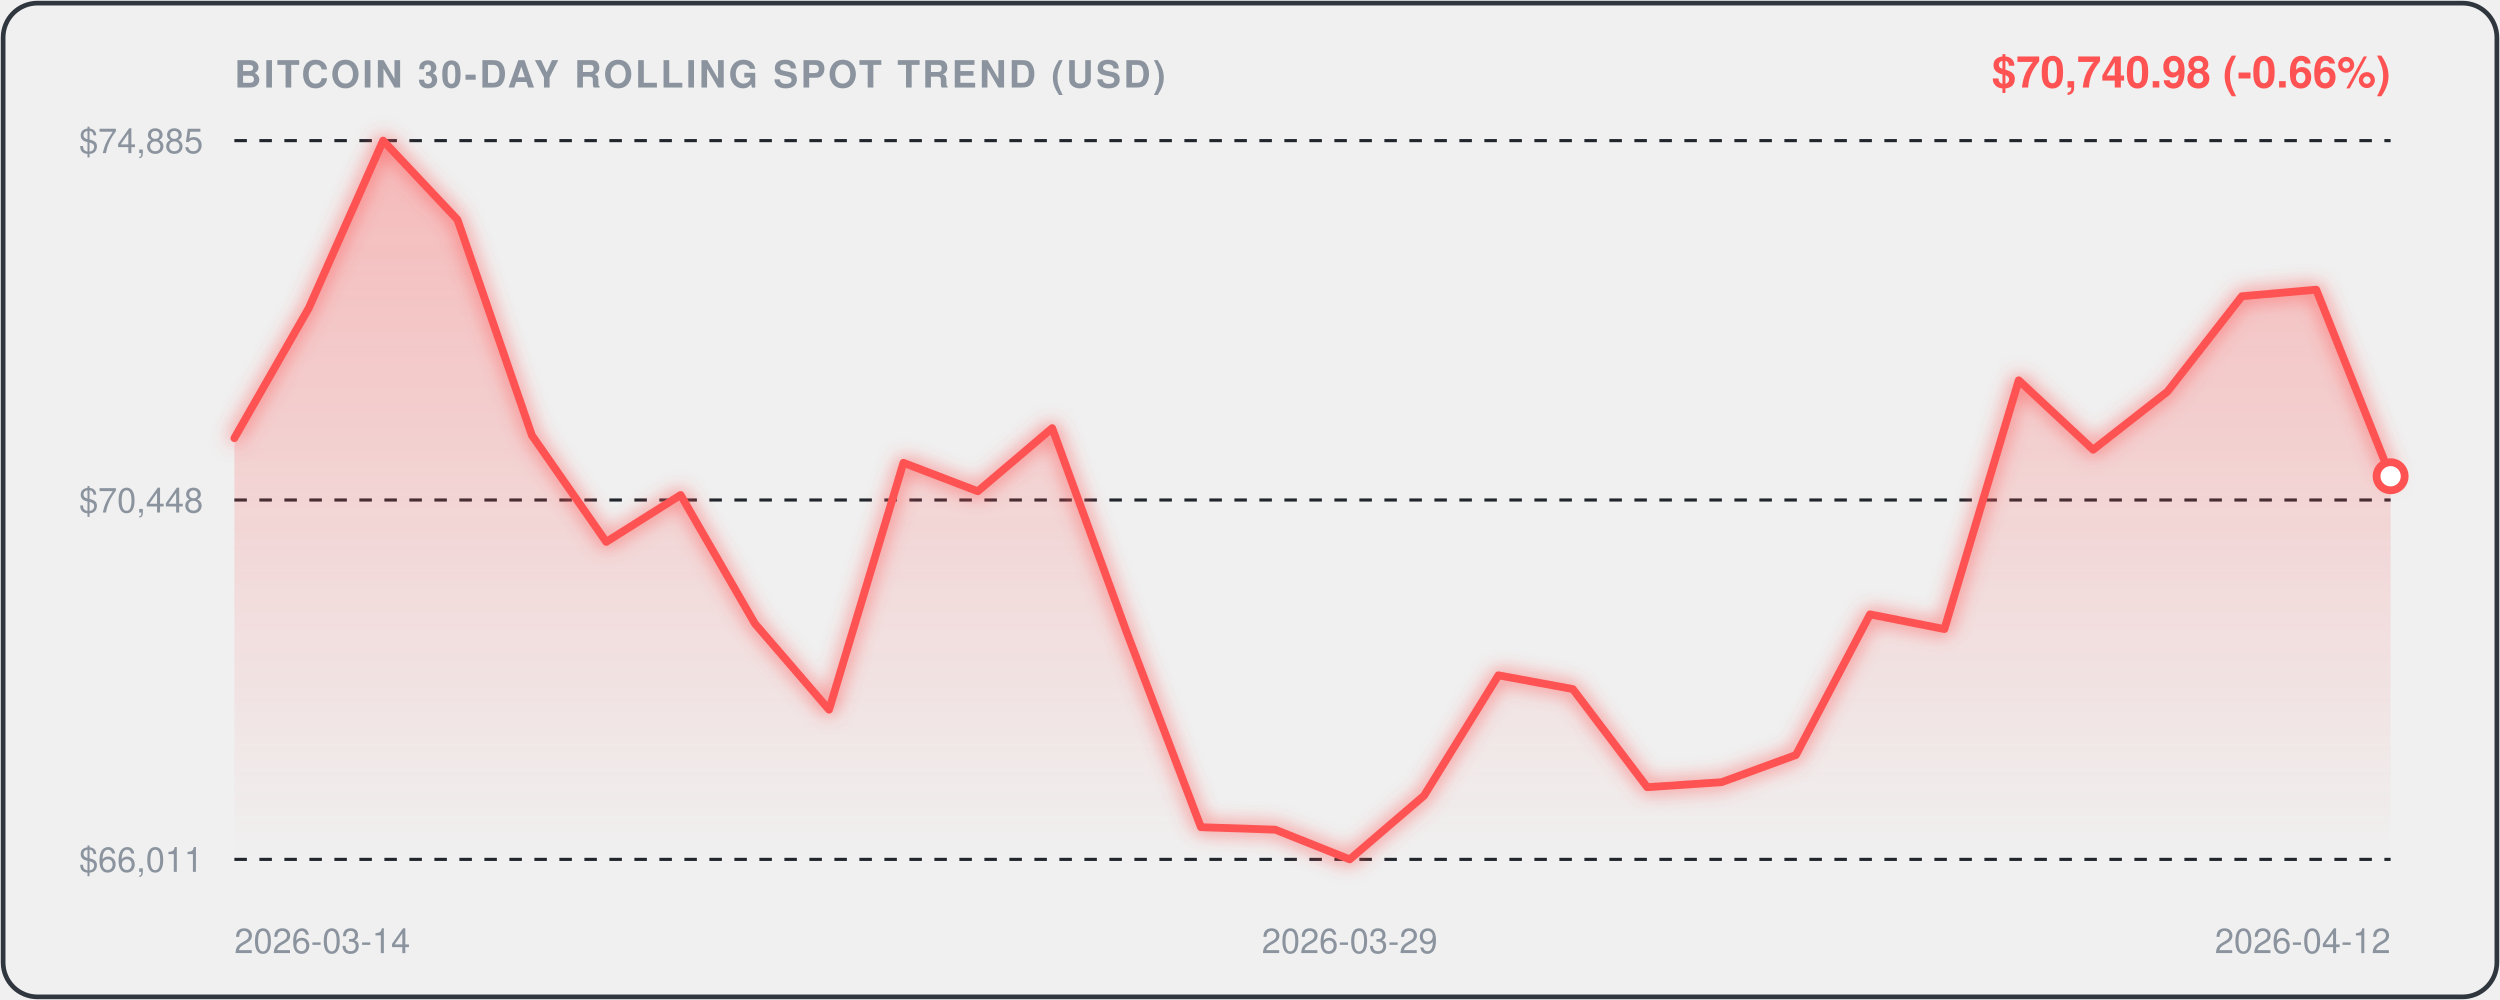
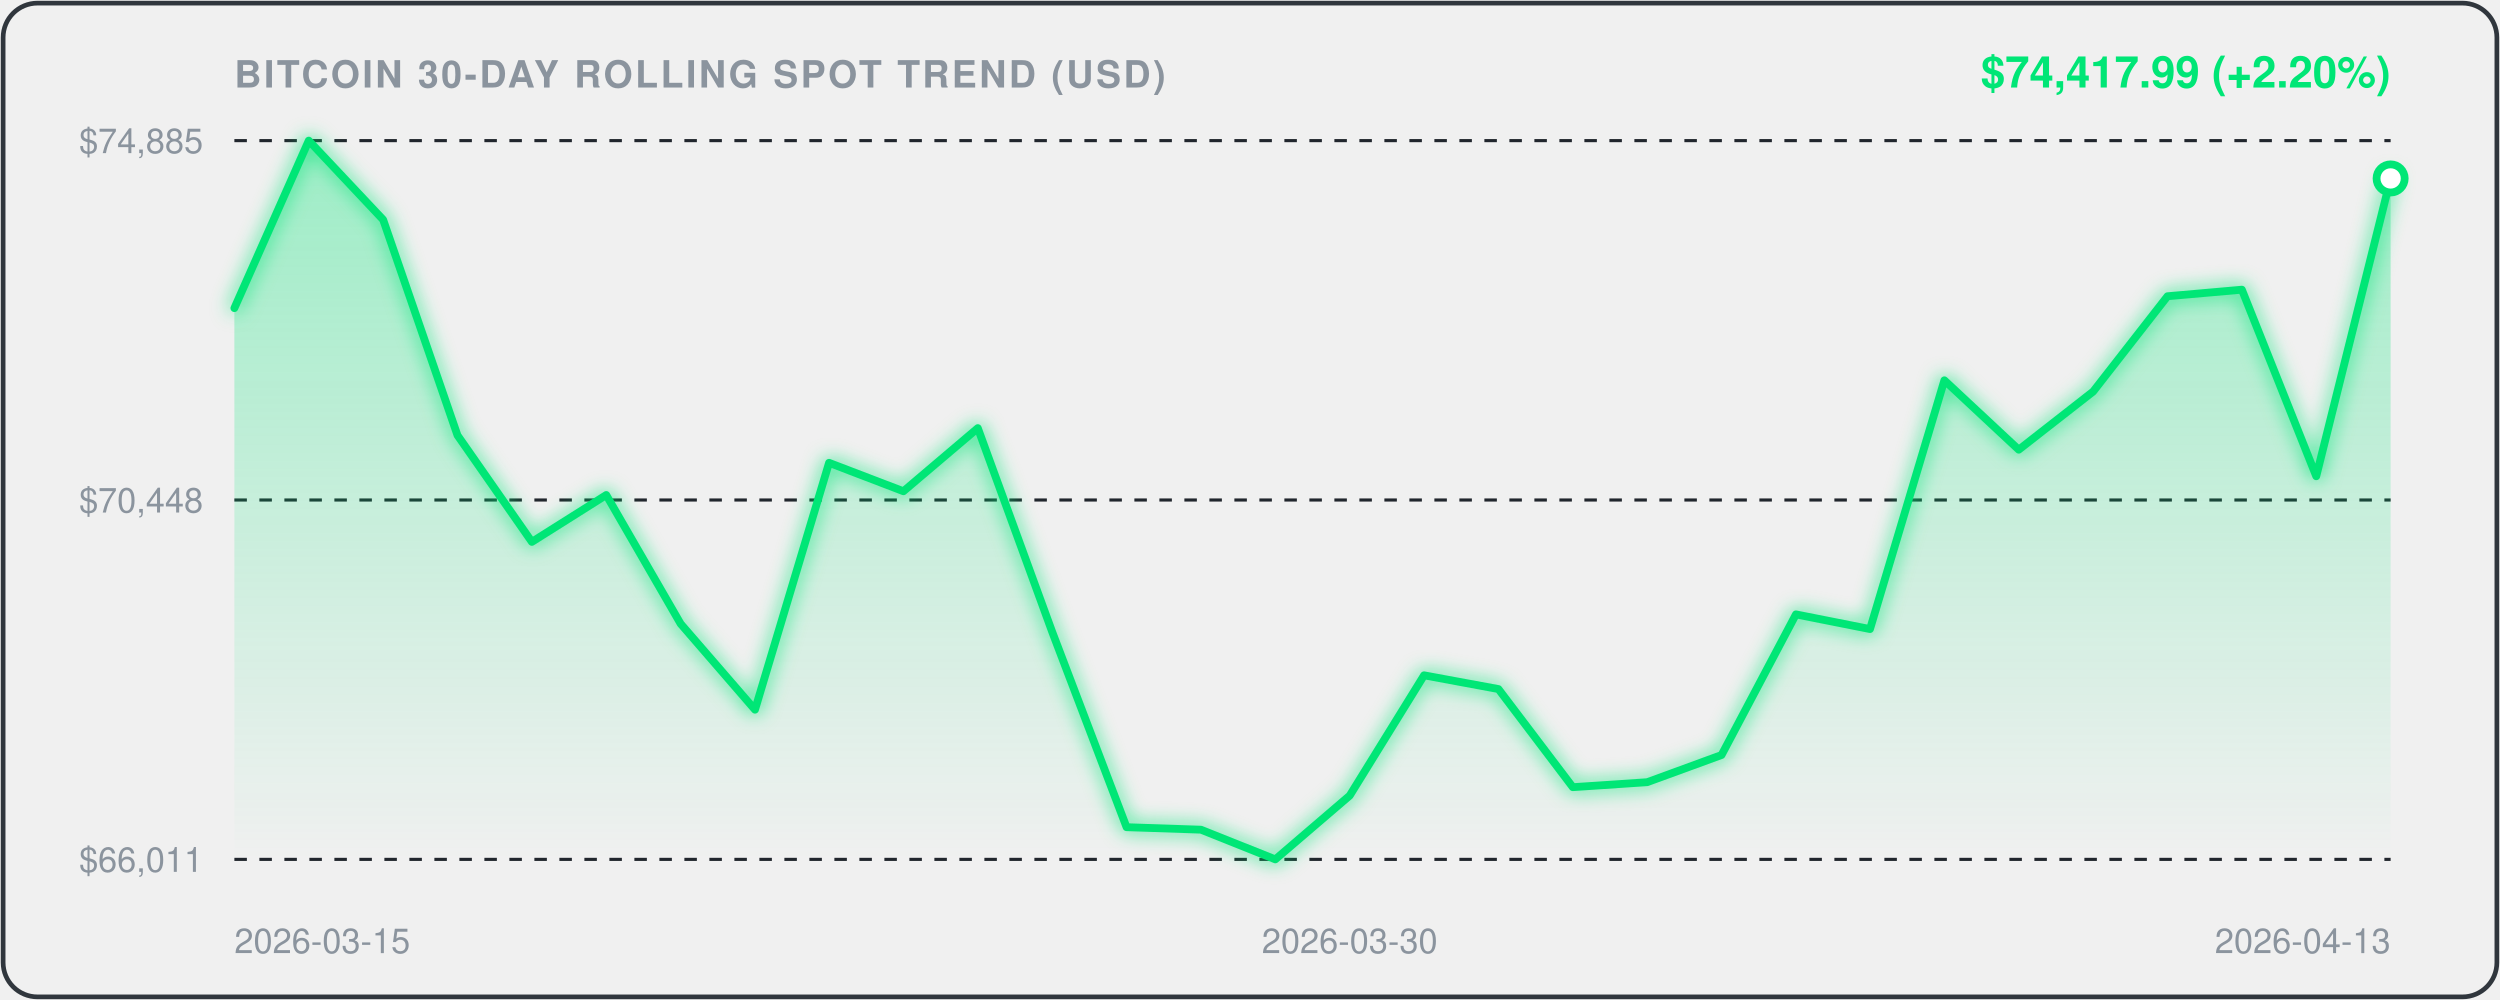
<svg xmlns="http://www.w3.org/2000/svg" viewBox="0 0 800 320" width="100%" height="100%" style="background:#0d1117;border-radius:12px;font-family:-apple-system,BlinkMacSystemFont,'Segoe UI',Helvetica,Arial,sans-serif;">
  <defs>
    <linearGradient id="areaGrad" x1="0" y1="0" x2="0" y2="1">
-       <stop offset="0%" stop-color="rgba(255, 82, 82, 0.35)" />
-       <stop offset="100%" stop-color="rgba(255, 82, 82, 0.0)" />
+       <stop offset="0%" stop-color="rgba(0, 230, 118, 0.35)" />
+       <stop offset="100%" stop-color="rgba(0, 230, 118, 0.0)" />
    </linearGradient>
    <filter id="glow" x="-20%" y="-20%" width="140%" height="140%">
      <feGaussianBlur stdDeviation="3" result="blur" />
      <feComposite in="SourceGraphic" in2="blur" operator="over" />
    </filter>
  </defs>
  <rect x="1" y="1" width="798" height="318" rx="11" fill="none" stroke="#30363d" stroke-width="1.5" />
  <text x="75" y="28" fill="#8b949e" font-size="12" font-weight="600" letter-spacing="0.8">BITCOIN 30-DAY ROLLING SPOT TREND (USD)</text>
-   <text x="765" y="28" text-anchor="end" fill="#FF5252" font-size="14" font-weight="700">$70,740.98 (-0.66%)</text>
+   <text x="765" y="28" text-anchor="end" fill="#00E676" font-size="14" font-weight="700">$74,417.99 (+2.20%)</text>
  <line x1="75" y1="45" x2="765" y2="45" stroke="#21262d" stroke-width="1" stroke-dasharray="4,4" />
  <text x="65" y="49" text-anchor="end" fill="#8b949e" font-size="11">$74,885</text>
  <line x1="75" y1="160.0" x2="765" y2="160.0" stroke="#21262d" stroke-width="1" stroke-dasharray="4,4" />
  <text x="65" y="164.0" text-anchor="end" fill="#8b949e" font-size="11">$70,448</text>
  <line x1="75" y1="275" x2="765" y2="275" stroke="#21262d" stroke-width="1" stroke-dasharray="4,4" />
  <text x="65" y="279" text-anchor="end" fill="#8b949e" font-size="11">$66,011</text>
-   <path d="M 75.0,140.2 L 98.8,98.6 L 122.6,45.0 L 146.4,70.3 L 170.2,139.3 L 194.0,173.4 L 217.8,158.4 L 241.6,199.6 L 265.3,227.1 L 289.1,148.1 L 312.9,157.2 L 336.7,137.0 L 360.5,202.2 L 384.3,264.7 L 408.1,265.5 L 431.9,275.0 L 455.7,254.6 L 479.5,216.1 L 503.3,220.5 L 527.1,251.9 L 550.9,250.3 L 574.7,241.6 L 598.4,196.6 L 622.2,201.3 L 646.0,121.7 L 669.8,143.9 L 693.6,125.3 L 717.4,94.8 L 741.2,92.7 L 765.0,152.4 L 765.0,275.0 L 75.0,275.0 Z" fill="url(#areaGrad)" />
-   <path d="M 75.0,140.2 L 98.8,98.6 L 122.6,45.0 L 146.4,70.3 L 170.2,139.3 L 194.0,173.4 L 217.8,158.4 L 241.6,199.6 L 265.3,227.1 L 289.1,148.1 L 312.9,157.2 L 336.7,137.0 L 360.5,202.2 L 384.3,264.7 L 408.1,265.5 L 431.9,275.0 L 455.7,254.6 L 479.5,216.1 L 503.3,220.5 L 527.1,251.9 L 550.9,250.3 L 574.7,241.6 L 598.4,196.6 L 622.2,201.3 L 646.0,121.7 L 669.8,143.9 L 693.6,125.3 L 717.4,94.8 L 741.2,92.7 L 765.0,152.4" fill="none" stroke="#FF5252" stroke-width="2.5" stroke-linecap="round" stroke-linejoin="round" filter="url(#glow)" />
-   <circle cx="765.0" cy="152.4" r="4.5" fill="#ffffff" stroke="#FF5252" stroke-width="2.5" />
-   <text x="75.0" y="305" fill="#8b949e" font-size="11" text-anchor="start">2026-03-14</text>
-   <text x="431.9" y="305" fill="#8b949e" font-size="11" text-anchor="middle">2026-03-29</text>
-   <text x="765.0" y="305" fill="#8b949e" font-size="11" text-anchor="end">2026-04-12</text>
+   <path d="M 75.0,98.6 L 98.8,45.0 L 122.6,70.3 L 146.4,139.3 L 170.2,173.4 L 194.0,158.4 L 217.8,199.6 L 241.6,227.1 L 265.3,148.1 L 289.1,157.2 L 312.9,137.0 L 336.7,202.2 L 360.5,264.7 L 384.3,265.5 L 408.1,275.0 L 431.9,254.6 L 455.7,216.1 L 479.5,220.5 L 503.3,251.9 L 527.1,250.3 L 550.9,241.6 L 574.7,196.6 L 598.4,201.3 L 622.2,121.7 L 646.0,143.9 L 669.8,125.3 L 693.6,94.8 L 717.4,92.7 L 741.2,152.4 L 765.0,57.1 L 765.0,275.0 L 75.0,275.0 Z" fill="url(#areaGrad)" />
+   <path d="M 75.0,98.6 L 98.8,45.0 L 122.6,70.3 L 146.4,139.3 L 170.2,173.4 L 194.0,158.4 L 217.8,199.6 L 241.6,227.1 L 265.3,148.1 L 289.1,157.2 L 312.9,137.0 L 336.7,202.2 L 360.5,264.7 L 384.3,265.5 L 408.1,275.0 L 431.9,254.6 L 455.7,216.1 L 479.5,220.5 L 503.3,251.9 L 527.1,250.3 L 550.9,241.6 L 574.7,196.6 L 598.4,201.3 L 622.2,121.7 L 646.0,143.9 L 669.8,125.3 L 693.6,94.8 L 717.4,92.7 L 741.2,152.4 L 765.0,57.1" fill="none" stroke="#00E676" stroke-width="2.5" stroke-linecap="round" stroke-linejoin="round" filter="url(#glow)" />
+   <circle cx="765.0" cy="57.1" r="4.5" fill="#ffffff" stroke="#00E676" stroke-width="2.5" />
+   <text x="75.0" y="305" fill="#8b949e" font-size="11" text-anchor="start">2026-03-15</text>
+   <text x="431.9" y="305" fill="#8b949e" font-size="11" text-anchor="middle">2026-03-30</text>
+   <text x="765.0" y="305" fill="#8b949e" font-size="11" text-anchor="end">2026-04-13</text>
</svg>
